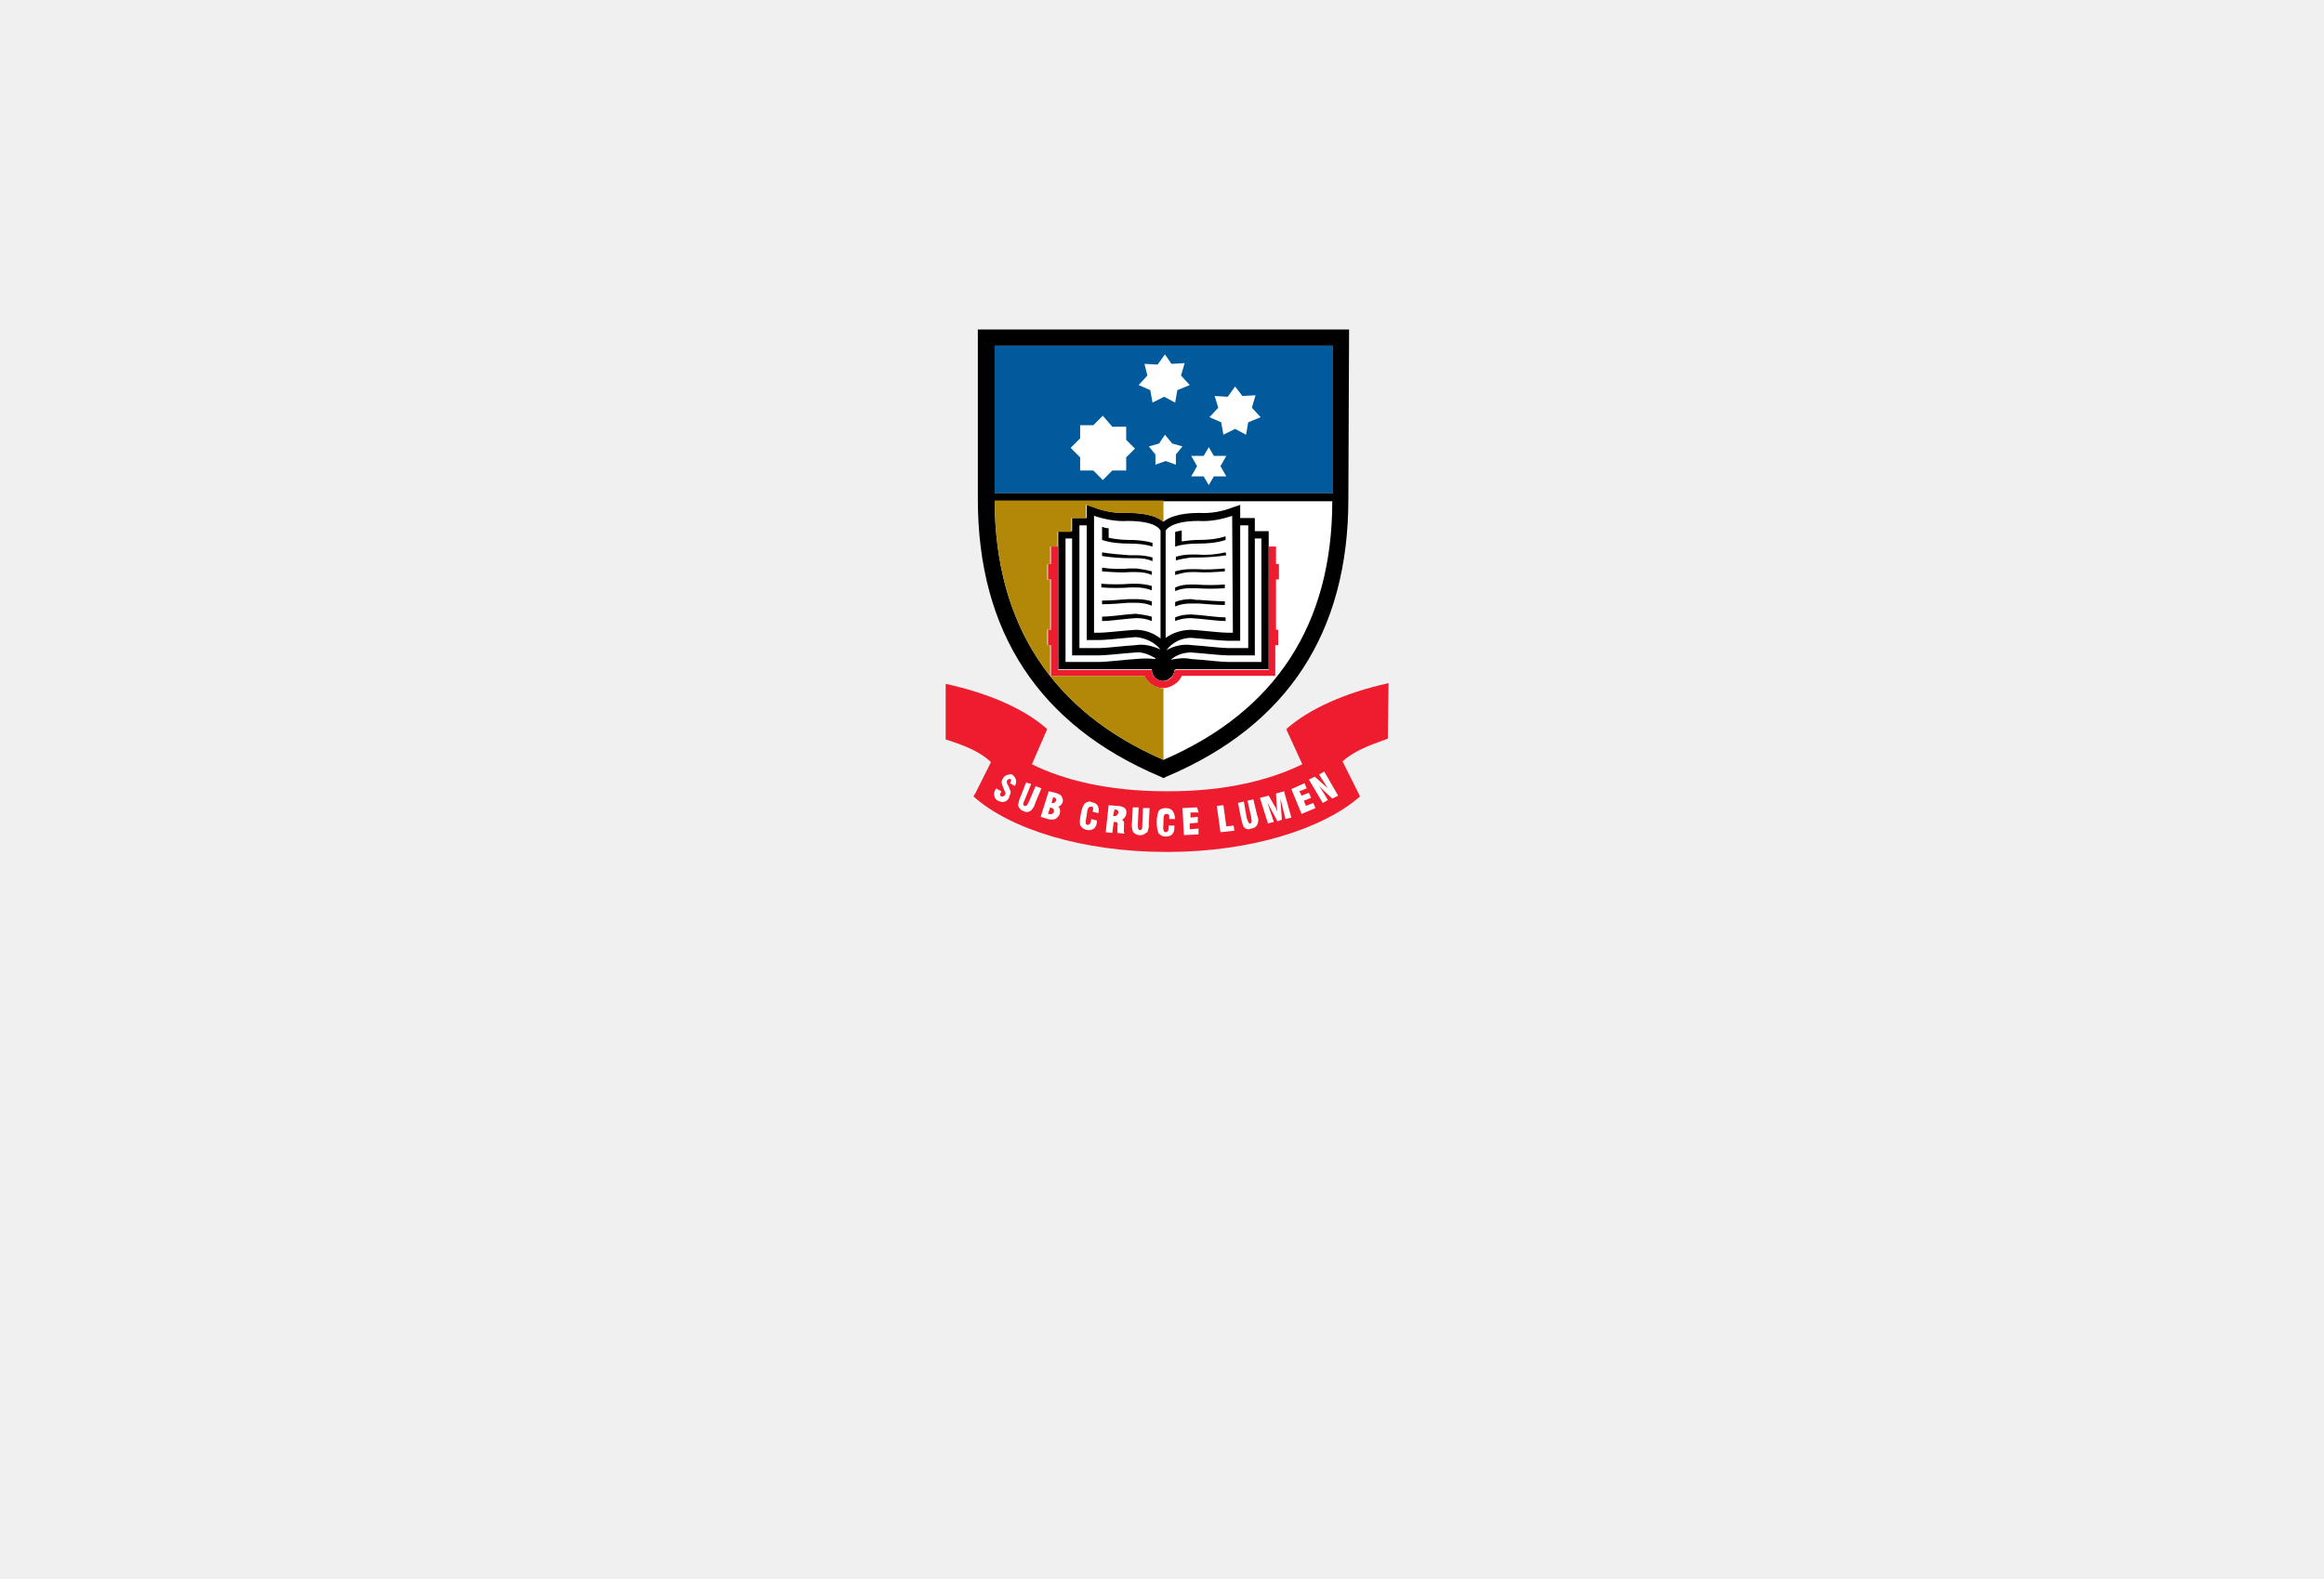
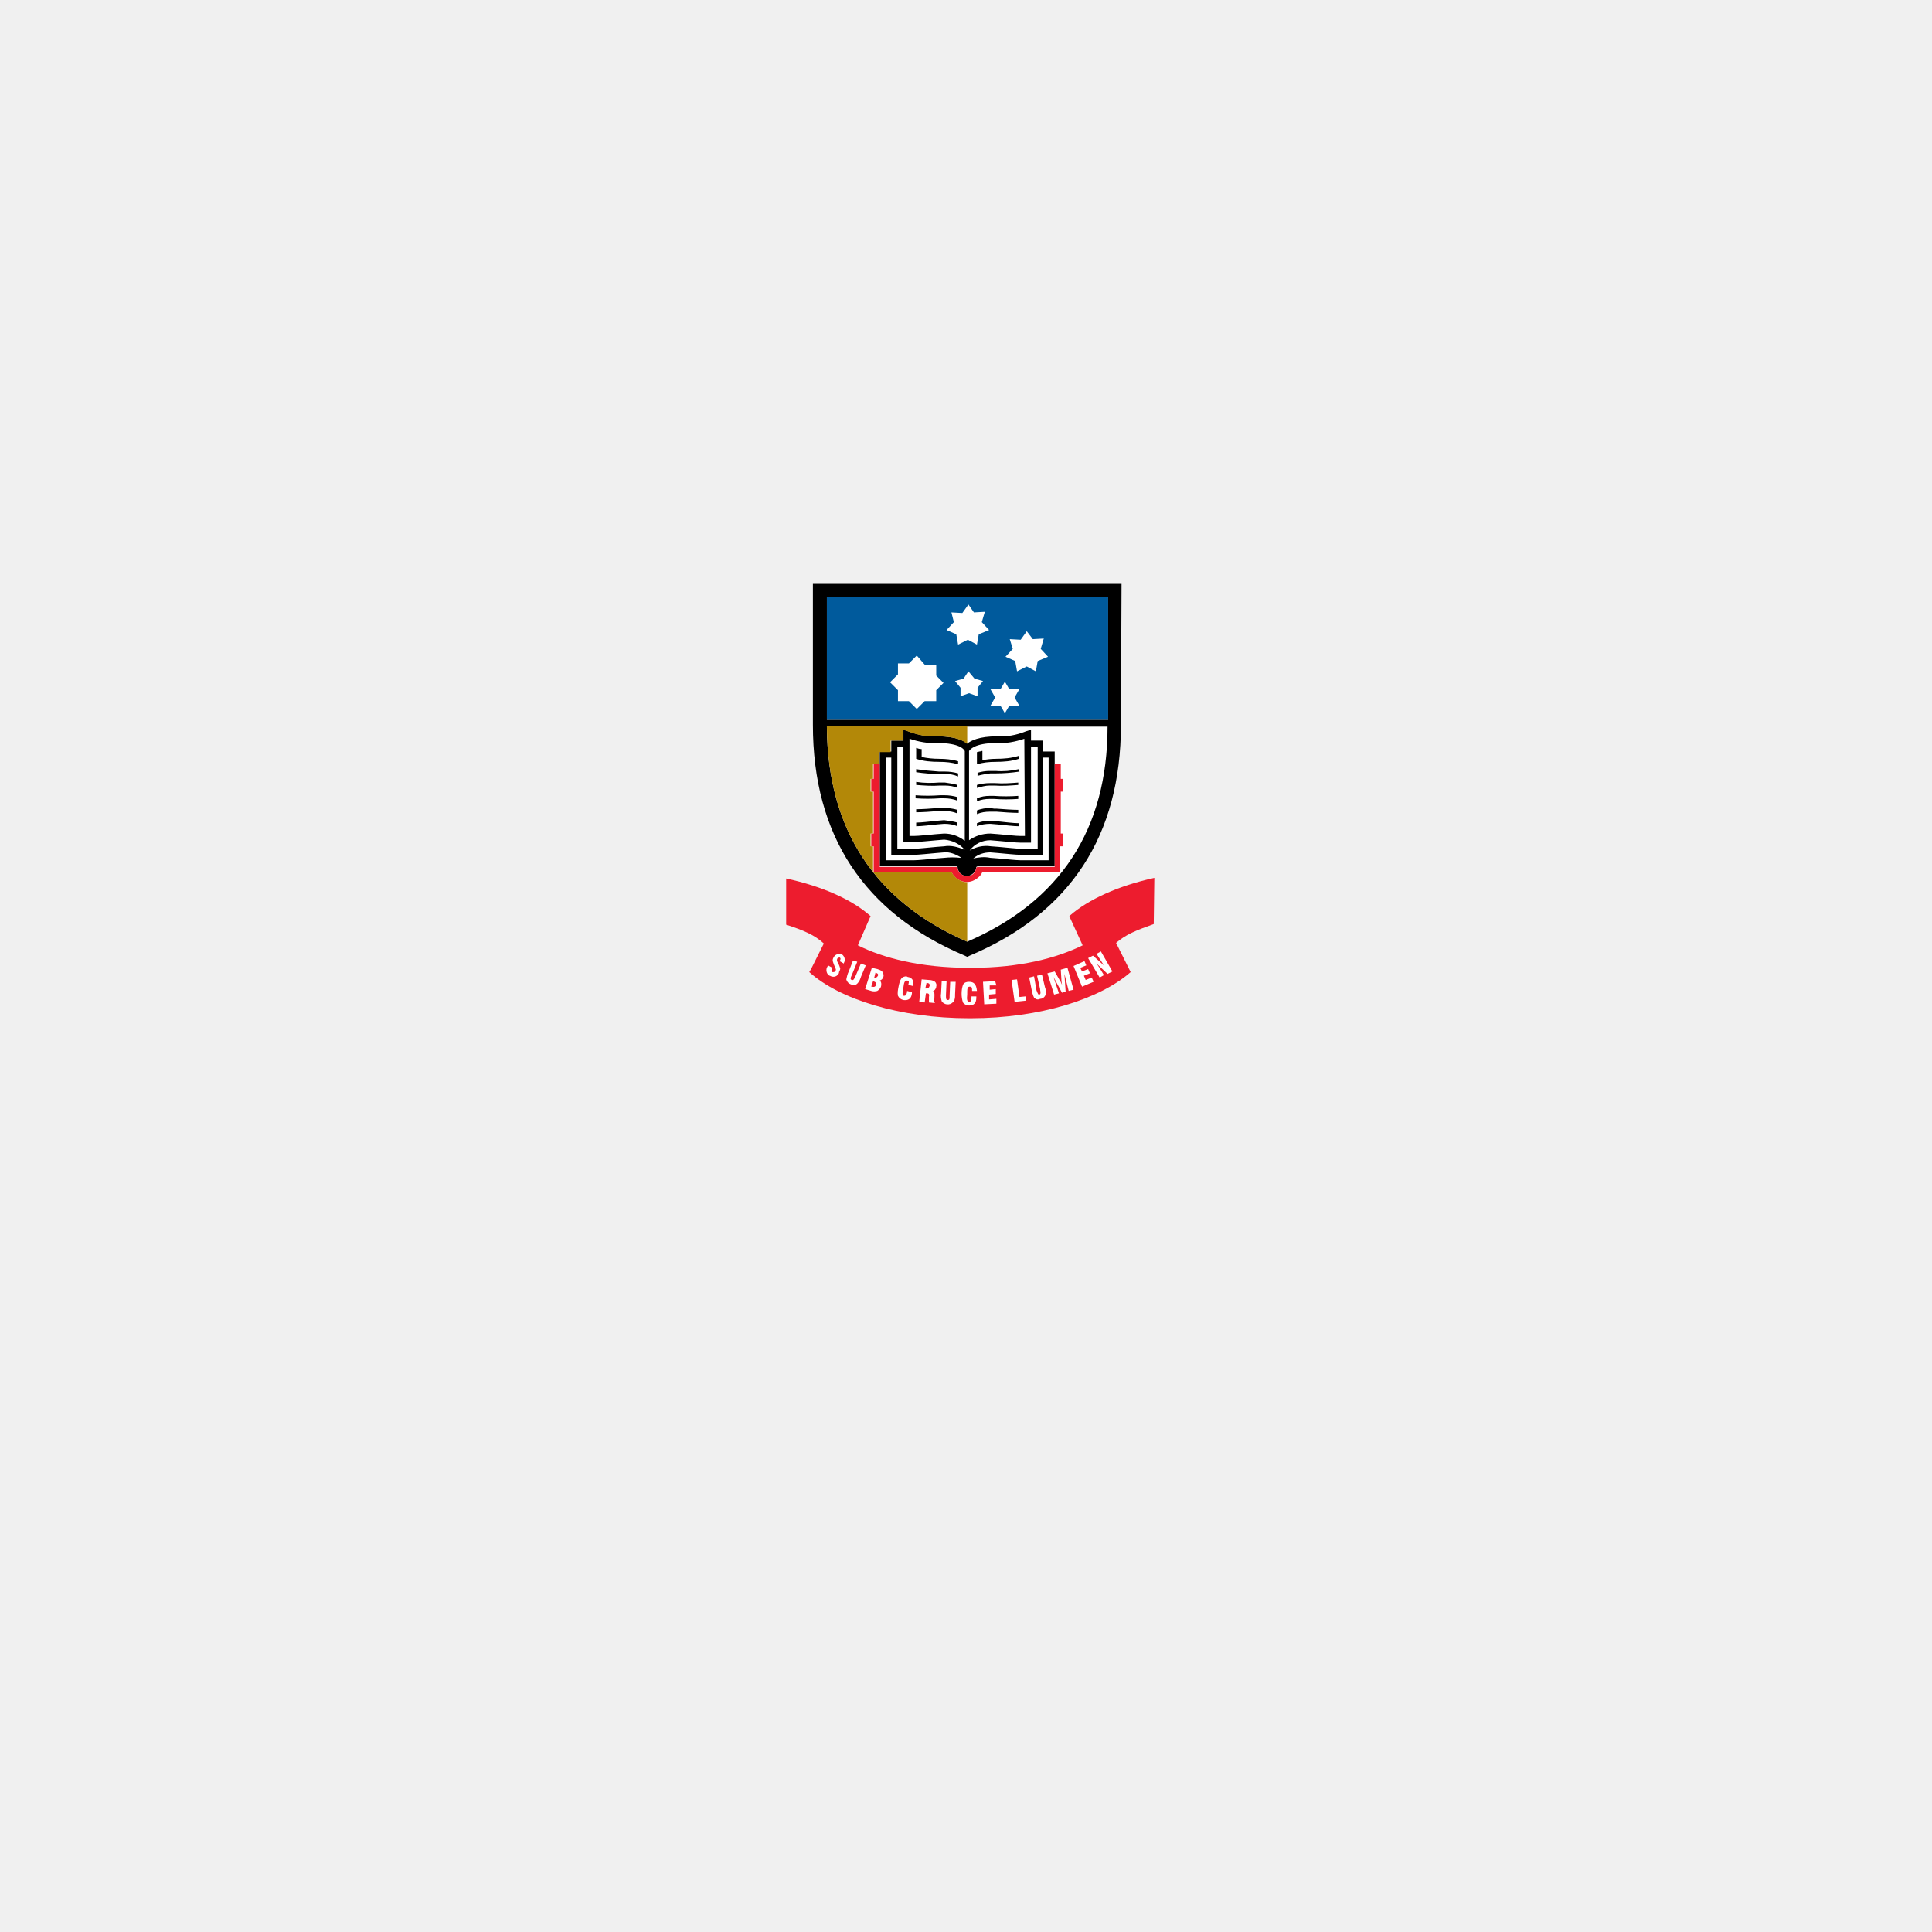
- <svg xmlns="http://www.w3.org/2000/svg" xmlns:xlink="http://www.w3.org/1999/xlink" version="1.0" id="Layer_1" x="0px" y="0px" viewBox="0 0 318 216" style="enable-background:new 0 0 318 216;" xml:space="preserve">
+ <svg xmlns="http://www.w3.org/2000/svg" xmlns:xlink="http://www.w3.org/1999/xlink" version="1.0" id="Layer_1" x="0px" y="0px" width="56" height="56" viewBox="0 0 318 216" style="enable-background:new 0 0 318 216;" xml:space="preserve">
  <style type="text/css">
	.st0{clip-path:url(#SVGID_00000000916716788353801410000018073530062275979149_);}
	.st1{fill:#1A1A1A;}
	.st2{fill:#FFFFFF;}
	.st3{fill:#005A9C;}
	.st4{fill:#ED1C2E;}
	.st5{fill:#B38808;}
</style>
  <g id="layer1">
    <g id="g1982">
      <g id="g957">
        <g>
          <defs>
            <rect id="SVGID_1_" x="13.05" y="7.94" width="30.12" height="22.35" />
          </defs>
          <clipPath id="SVGID_00000082331347498476357810000012530320407198750379_">
            <use xlink:href="#SVGID_1_" style="overflow:visible;" />
          </clipPath>
          <g style="clip-path:url(#SVGID_00000082331347498476357810000012530320407198750379_);">
            <g id="g959">
              <g id="g965">
                <path id="path967" class="st1" d="M140.6,124.9v0.2c0.1,0.9,0,3,0,5.6c0,2.6-0.3,8.1-0.4,9.1v0.2h0.2         c0.2-0.1,0.5-0.1,0.7-0.1c0.2,0,0.5,0,0.7,0.1h0.2v-0.2c-0.1-0.8-0.2-5.2-0.2-7s0-3.1,0-3.9c3.5,3.7,7.2,7.7,10.3,11.3l0,0         h0.5V140c0-0.9-0.1-5.6-0.1-7.7c0-1.6,0.2-5.8,0.3-7v-0.2h-0.2c-0.2,0.1-0.4,0.1-0.6,0.1c-0.2,0-0.5,0-0.7-0.1h-0.2v0.2         c0.2,3.1,0.2,7,0.2,10.7c-2.6-2.6-7.1-7.5-10.4-11.1l0,0L140.6,124.9z M207.8,124.9c-2.8,0-4.7,1.7-4.7,4.1         c0,2.6,1.7,3.4,3.4,4.1s3.2,1.2,3.2,3c0.1,1.5-1.1,2.8-2.6,2.9c-0.1,0-0.2,0-0.2,0c-1.4,0-2.6-0.8-3.2-2.1v-0.1h-0.5v0.2         c0,0.6-0.2,1.2-0.4,1.8v0.1l0.1,0.1c1,0.8,2.2,1.3,3.5,1.2l0,0c3.3,0,5.3-2.2,5.3-4.8c0-2.4-1.7-3.2-3.4-3.9         s-3.2-1.2-3.2-3.1c0-1.3,1.1-2.4,2.4-2.5c0,0,0.1,0,0.1,0c1.1,0,2.1,0.8,2.4,1.9v0.1h0.5v-0.1c0.1-0.6,0.3-1.2,0.6-1.7         l0.1-0.1l-0.1-0.1C210,125.2,208.9,124.9,207.8,124.9L207.8,124.9z M245,125.1l-0.3,0.1c-0.5,0.1-1.1,0.1-1.6,0H243v0.1         c-1.1,2.4-2.4,4.7-3.8,7c-1.4-2.4-2.7-4.7-3.9-7l-0.1-0.1h-0.1c-0.7,0.1-1.5,0.1-2.3,0h-0.3l0.2,0.3c0.9,1.3,4.2,7,5.1,8.5         c0,2.2,0,4.4-0.2,5.9v0.2h0.2c0.3-0.1,0.7-0.1,1-0.1c0.3,0,0.7,0,1,0.1h0.2v-0.2c-0.1-1.3-0.2-4.1-0.2-6.1         c0.9-1.8,2.4-4.2,5-8.2L245,125.1z M135.8,125.1l-0.2,0.1c-0.2,0.1-0.4,0.1-0.6,0.1c-0.3,0-0.6,0-0.8-0.1H134v0.2         c0.1,0.8,0.1,2.8,0.1,6.8c0.1,1.5-0.1,3-0.6,4.4c-0.6,1.6-2.2,2.6-3.9,2.4c-4.6,0-4.5-3.5-4.5-6.4c0-3.1,0.1-5.9,0.2-7.2         v-0.2h-0.2c-0.3,0.1-0.6,0.1-0.9,0.1c-0.4,0-0.7,0-1.1-0.1h-0.2v0.2c0,1.2,0.1,3.1,0.1,5.4c0,1-0.1,2-0.1,3.3         c-0.5,2.9,1.5,5.7,4.4,6.1c0.6,0.1,1.1,0.1,1.7,0l0,0c3.8,0,6-2.4,6.1-6.2c0-3,0.2-6.7,0.4-8.7L135.8,125.1z M217.3,125.1         h-0.2c-0.3,0.1-0.7,0.1-1,0.1c-0.3,0-0.7,0-1-0.1H215v0.2c0.1,1.8,0.2,3.6,0.2,5.4v3.6c0,1.8-0.1,3.6-0.2,5.4v0.3h0.2         c0.3-0.1,0.7-0.1,1-0.1c0.3,0,0.7,0,1,0.1h0.2v-0.2c-0.1-1.8-0.2-3.6-0.2-5.4v-3.6c0-1.8,0.1-3.6,0.2-5.4V125.1z M88,125.2         v0.2c0.1,1.8,0.2,3.6,0.2,5.4v3.6c0,1.8-0.1,3.6-0.2,5.4v0.2h0.2c0.7-0.1,1.3-0.1,2,0h0.2v-0.2c-0.1-1.8-0.2-3.6-0.2-5.4         v-1.8c1.4,0,2.8,0,4.2,0s2.8,0,4.2,0v1.8c0,1.8-0.1,3.6-0.2,5.4v0.2h0.2c0.3-0.1,0.7-0.1,1-0.1c0.3,0,0.7,0,1,0.1h0.2v-0.2         c-0.1-1.8-0.2-3.6-0.2-5.4v-3.6c0-1.8,0.1-3.6,0.2-5.4v-0.2h-0.2c-0.3,0.1-0.7,0.1-1,0.1c-0.3,0-0.7,0-1-0.1h-0.2v0.2         c0.1,1.8,0.2,3.6,0.2,5.4v0.6c-1.4,0-2.8,0.1-4.2,0.1s-2.8,0-4.2-0.1v-0.6c0-1.8,0.1-3.6,0.2-5.4v-0.2h-0.2         c-0.7,0.1-1.3,0.1-2,0L88,125.2z M157.3,125.2v0.2c0.1,1.8,0.2,3.6,0.2,5.4v3.6c0,1.8-0.1,3.6-0.2,5.4v0.2h0.2         c0.7-0.1,1.3-0.1,2,0h0.2v-0.2c-0.1-1.8-0.2-3.6-0.2-5.4v-3.6c0-1.8,0.1-3.6,0.2-5.4v-0.2h-0.2c-0.7,0.1-1.3,0.1-2,0         L157.3,125.2z M112.9,125.2h-0.2c-1.2,0.1-2.5,0.1-3.7,0.1s-2.5,0-3.7-0.1h-0.2v0.2c0.1,1.8,0.2,3.6,0.2,5.4v3.6         c0,1.8-0.1,3.6-0.2,5.4v0.1h0.2c1.3-0.1,2.5-0.1,3.8-0.1c1.3,0,2.5,0,3.8,0.1h0.2v-0.2c0-0.2-0.1-0.4-0.1-0.6         c0-0.2,0-0.4,0.1-0.6v-0.2h-0.2c-1.8,0.2-3.7,0.3-5.5,0.3c0-0.6,0-1.5,0-3c0-1.8,0-2.4,0-2.9c1.1,0,3.6,0,5,0.2h0.2v-0.2         c0-0.2-0.1-0.4-0.1-0.6c0-0.2,0-0.4,0.1-0.6v-0.2h-0.2c-1.2,0.1-2.6,0.2-4.9,0.2c0-0.6,0-1.6,0-2.6c0-1,0.1-1.7,0.1-2.5         c2.6,0,3.6,0.2,5.4,0.3h0.2v-0.2c-0.1-0.4-0.1-0.8,0-1.2L112.9,125.2z M190.1,125.2v0.2c0.1,1.8,0.2,3.6,0.2,5.4v3.6         c0,1.8-0.1,3.6-0.2,5.4v0.2h0.2c0.3-0.1,0.7-0.1,1-0.1c0.3,0,0.7,0,1,0.1h0.2v-0.2c-0.1-1.8-0.2-3.6-0.2-5.4V133h0.6         c2,2.2,3.7,4.5,5.4,6.9l0.1,0.1h0.1c0.4-0.1,0.8-0.1,1.2-0.1c0.4,0,0.8,0,1.2,0.1l0.4,0.1l-0.2-0.3c-1.2-1.3-4.4-5.5-5.6-6.9         c1.6-0.3,4.2-1.4,4.2-4.1c0.1-1.1-0.4-2.1-1.4-2.7c-1-0.5-2-0.8-3.1-0.7c-0.8,0-1.6,0.1-2.4,0.1s-1.6,0-2.4-0.1L190.1,125.2z          M85.2,125.2H85c-1.8,0.1-3.6,0.1-5.4,0.1c-1.8,0-3.6,0-5.4-0.1H74l0.1,0.2c0.1,0.2,0.1,0.4,0.1,0.6c0,0.2,0,0.4-0.1,0.6         l-0.1,0.2h0.2c1.4-0.2,2.9-0.2,4.3-0.2c0,1.4,0.1,2.8,0.1,4.2v3.6c0,1.8-0.1,3.6-0.2,5.4v0.2h0.2c0.3-0.1,0.7-0.1,1-0.1         c0.3,0,0.7,0,1,0.1h0.2v-0.2c-0.1-1.8-0.2-3.6-0.2-5.4v-3.6c0-1.4,0-2.8,0.1-4.2c1.4,0,2.9,0.1,4.3,0.2h0.2l-0.1-0.2         c-0.1-0.2-0.1-0.4-0.1-0.6c0-0.2,0-0.4,0.1-0.6L85.2,125.2z M178.8,125.2v0.2c0.1,1.8,0.2,3.6,0.2,5.4v3.6         c0,1.8-0.1,3.6-0.2,5.4v0.1h0.2c1.3-0.1,2.5-0.1,3.8-0.1s2.5,0,3.8,0.1h0.2v-0.2c0-0.2-0.1-0.4-0.1-0.6c0-0.2,0-0.4,0.1-0.6         v-0.2h-0.2c-1.8,0.2-3.7,0.3-5.5,0.3c0-0.6,0-1.5,0-3c0-1.8,0-2.4,0-2.9c1.1,0,3.6,0,4.9,0.2h0.2v-0.2c0-0.2,0-0.4,0-0.6         c0-0.2,0-0.4,0-0.6v-0.2h-0.2c-1.2,0.1-2.6,0.2-4.9,0.2c0-0.6,0-1.6,0-2.6c0-1,0-1.7,0.1-2.5c2.6,0,3.6,0.2,5.4,0.3h0.2v-0.2         c-0.1-0.4-0.1-0.8,0-1.2v-0.2h-0.2c-1.2,0.1-2.5,0.1-3.7,0.1s-2.5,0-3.7-0.1L178.8,125.2z M231.3,125.2h-0.2         c-1.8,0.1-3.6,0.1-5.4,0.1s-3.6,0-5.4-0.1h-0.2l0.1,0.2c0.1,0.2,0.1,0.4,0.1,0.6c0,0.2,0,0.4-0.1,0.6l-0.1,0.2h0.2         c1.4-0.2,2.9-0.2,4.3-0.2c0,1.4,0.1,2.8,0.1,4.2v3.6c0,1.8-0.1,3.6-0.2,5.4v0.2h0.2c0.7-0.1,1.3-0.1,2,0h0.2v-0.2         c-0.1-1.8-0.2-3.6-0.2-5.4v-3.6c0-1.4,0-2.8,0.1-4.2c1.4,0,2.9,0.1,4.3,0.2h0.2l-0.1-0.2c-0.1-0.2-0.1-0.4-0.1-0.6         c0-0.2,0-0.4,0.1-0.6L231.3,125.2z M162.6,125.3c2,4.8,4.6,11,5.8,14.5c0.2-0.1,0.4-0.1,0.7-0.1c0.2,0,0.5,0,0.7,0.1         c1.8-4.8,3.8-9.6,6-14.4c-0.5,0.1-1,0.1-1.5,0c-0.9,2.7-3.2,9-4.8,12.4c-1.8-4.2-3.5-8.7-4.8-12.4         C164,125.5,163.3,125.5,162.6,125.3L162.6,125.3z M194.3,126.2c1.4,0,3.1,0.5,3.1,2.6c0,2.4-2.2,3-3.9,3.1         c-0.4,0-0.8,0-1.3-0.1v-1.1c0-1.5,0.1-2.9,0.1-4.4C192.8,126.3,193.4,126.2,194.3,126.2z M74.2,144.1v0.4h170.2v-0.4H74.2z          M101.9,148.9c-2.3,5.9-7.2,16.7-10.2,23.1c0.5-0.1,1-0.2,1.4-0.2c0.5,0,0.9,0.1,1.4,0.2c0.8-3,1.8-5.8,3.1-8.6h8.3         c1.3,2.8,2.5,5.7,3.3,8.7c0.7-0.1,1.4-0.2,2.1-0.2c0.7,0,1.3,0.1,2,0.2c-0.1-0.1-7.4-16.2-9.9-23.1c-0.2,0.1-0.5,0.1-0.7,0.1         C102.5,149,102.2,149,101.9,148.9L101.9,148.9z M181.2,148.9c-2.3,5.9-7.2,16.7-10.2,23.1c0.5-0.1,1-0.2,1.4-0.2         c0.5,0,0.9,0.1,1.4,0.2c0.8-3,1.8-5.9,3.1-8.6h8.3c1.3,2.8,2.5,5.7,3.3,8.6c0.7-0.1,1.4-0.2,2.1-0.2c0.7,0,1.3,0.1,1.9,0.2         c-0.1-0.1-7.4-16.2-9.9-23.1c-0.2,0.1-0.5,0.1-0.7,0.1C181.8,149,181.5,148.9,181.2,148.9z M116.5,149.1         c0.2,3.5,0.3,4.8,0.3,9.7c0,7.6-0.2,9.9-0.4,13.2c1.9-0.1,2.6-0.1,3.5-0.1s4.9,0.1,5.2,0.1c6.6,0,12.5-3.7,12.5-12.1         c0.2-3.2-1.2-6.3-3.6-8.3c-3.1-2.4-6.2-2.4-12.1-2.4C120.1,149.2,118.3,149.2,116.5,149.1L116.5,149.1z M206.8,149.1         c0.2,3.5,0.3,4.8,0.3,9.7c0,7.6-0.2,9.9-0.4,13.2c1.9-0.1,2.6-0.1,3.5-0.1s4.9,0.1,5.2,0.1c6.6,0,12.5-3.7,12.5-12.1         c0.2-3.2-1.2-6.3-3.6-8.3c-3.1-2.4-6.2-2.4-12.1-2.4C210.4,149.2,208.6,149.2,206.8,149.1L206.8,149.1z M157.7,149.1         c0.1,1.4,0.3,6.3,0.3,10.8c0,4.3,0,7.8-0.3,12c1.8-0.1,2.6-0.2,5.5-0.2c3.6,0,5,0.1,7.1,0.2c-0.1-0.4-0.1-0.7-0.1-1.1         c0-0.4,0-0.7,0.1-1.1c-2,0.3-4,0.4-6,0.4c-0.8,0-1.5,0-3.1-0.1c0-10.3,0-12.5,0.3-21c-0.7,0.1-1.4,0.2-2.1,0.2         C158.8,149.2,158.2,149.2,157.7,149.1L157.7,149.1z M196.8,149.1c0.2,6,0.2,6.3,0.2,11.1c0,6.5-0.1,8.2-0.3,11.8         c0.6-0.1,1.2-0.2,1.7-0.2c0.7,0,1.3,0.1,2,0.2c-0.1-2.5-0.2-5.1-0.2-11.1c0-3.9,0.1-7.9,0.3-11.8c-0.6,0.1-1.3,0.2-1.9,0.2         C197.9,149.3,197.3,149.3,196.8,149.1L196.8,149.1z M140.9,149.1c0.2,3.2,0.3,7.7,0.3,11c0,7.2-0.2,9.3-0.4,11.8         c2.5-0.1,5.1-0.2,7.6-0.2c1.5,0,3.1,0.1,4.6,0.2c-0.1-0.3-0.1-0.7-0.1-1.1c0-0.4,0-0.8,0.1-1.1c-2.9,0.3-5.8,0.4-8.7,0.4         c0-0.9-0.1-3.4-0.1-5.1c0-1.4,0-2.9,0.1-4.3c0.8,0,1.8-0.1,2.7-0.1c1.7,0,3.4,0.1,5.1,0.3c0-0.4-0.1-0.7-0.1-1         c0-0.4,0.1-0.8,0.1-1.1c-2.6,0.2-5.2,0.3-7.8,0.2c0-1.8,0-2.1,0-4.3c0-1.9,0-2.5,0.1-3.8c1.4-0.1,2-0.1,3.2-0.1         c1.8,0,3.5,0.1,5.2,0.4c-0.1-0.3-0.1-0.7-0.1-1c0-0.4,0-0.8,0.1-1.2c-1.7,0.2-3.3,0.2-5,0.2c-2.3,0-4.6,0-6.9-0.2         L140.9,149.1z M232.5,149.1c0.2,3.2,0.3,7.7,0.3,11c0,7.2-0.2,9.3-0.4,11.8c2.5-0.1,5.1-0.2,7.7-0.2c1.5,0,3.1,0,4.6,0.2         c-0.1-0.3-0.1-0.7-0.1-1.1c0-0.4,0.1-0.8,0.1-1.1c-2.9,0.3-5.8,0.4-8.7,0.4c0-0.9-0.1-3.4-0.1-5.1c0-1.4,0-2.9,0.1-4.3         c0.8,0,1.8-0.1,2.7-0.1c1.7,0,3.4,0.1,5.1,0.3c0-0.4-0.1-0.7-0.1-1c0-0.4,0-0.8,0.1-1.1c-2.6,0.2-5.2,0.3-7.8,0.2         c0-1.8,0-2.1,0-4.3c0-1.9,0-2.5,0.1-3.8c1.4-0.1,2-0.1,3.2-0.1c1.8,0,3.5,0.1,5.2,0.4c-0.1-0.3-0.1-0.7-0.1-1         c0-0.4,0.1-0.8,0.1-1.2c-1.7,0.2-3.3,0.2-5,0.2C237.2,149.4,234.9,149.4,232.5,149.1L232.5,149.1z M91.9,150.6         c-1.4,0-2.7,0.7-3.5,1.8c-1.2,1.5-2,3.3-2.4,5.2h-1.8c-0.3,0.2-0.3,0.5-0.2,0.8c0,0,0,0,0,0h1.8c-1,3.5-1.8,7.3-2.8,10.7         c-0.5,1.7-1,1.8-1.4,1.8c-0.6-0.1-1.2-0.4-1.6-0.9c-0.1-0.2-0.3-0.2-0.5-0.1c0,0,0,0,0,0c-0.3,0.2-0.5,0.6-0.5,1         c0,0.3,0.4,1.1,1.6,1.1c1-0.1,1.9-0.5,2.6-1.2c0.8-1,1.4-2.2,1.7-3.5c0.7-2.4,1.3-4.5,1.9-6.9c0.3-0.9,0.4-1.6,0.6-2h2.7         c0.3-0.2,0.4-0.5,0.2-0.8c0,0,0,0,0,0h-2.7c0.4-1.8,1.1-3.5,2-5.1c0.3-0.6,0.9-1,1.6-1.2c0.5,0,1.2,0.4,1.2,1.6         c0,0.1,0.1,0.4,0.3,0.4c0.4,0,0.9-0.7,0.9-1.2C93.5,151.3,92.8,150.6,91.9,150.6L91.9,150.6z M122.9,150.6         c2.6,0,5.4,0,7.8,1.8c2.8,2.1,3.3,5.4,3.3,7.9c0,2.6-0.6,6.4-3.7,8.6c-2.2,1.6-5.4,1.6-6.8,1.6c-1.2,0-2.4,0-3.5-0.2         c-0.1-3.3-0.1-4-0.1-10c0-3,0-6.4,0.2-9.4C121,150.7,122,150.6,122.9,150.6z M213.3,150.6c2.6,0,5.4,0,7.8,1.8         c2.8,2.1,3.3,5.4,3.3,7.9c0,2.6-0.6,6.4-3.7,8.6c-2.2,1.6-5.4,1.6-6.8,1.6c-1.2,0-2.4,0-3.5-0.2c-0.1-3.3-0.1-4-0.1-10         c0-3,0-6.4,0.2-9.4C211.3,150.7,212.3,150.6,213.3,150.6L213.3,150.6z M101.7,153.4l3.6,8.2h-7L101.7,153.4z M181.1,153.4         l3.6,8.2h-7L181.1,153.4z M80,157.3c-1.1,0-2.2,0.6-3,1.4c-1.3,1.3-2.1,3-2.4,4.9c-0.1,1.9,0.8,2.9,2.2,2.9         c1.2,0,2.3-0.6,3.1-1.5c1.3-1.3,2.1-3.1,2.3-4.9C82.3,158.4,81.5,157.3,80,157.3z M79.8,157.9c0.8,0,0.9,0.8,0.9,1.4         c-0.3,1.9-1,3.7-2,5.3c-0.7,0.9-1.2,1.1-1.7,1.1s-0.9-0.6-0.9-1.4c0.3-1.9,1-3.8,2.1-5.4C78.9,158.1,79.4,158,79.8,157.9         L79.8,157.9z" />
              </g>
            </g>
          </g>
        </g>
      </g>
      <g id="g1067">
        <path id="path1069" class="st2" d="M159.2,104c-15.2-6.6-23-18.5-23.1-35.4h46.2C182.3,85.5,174.5,97.4,159.2,104" />
      </g>
      <g id="g1071">
        <path id="path1073" d="M173.1,72.7h-1.4v-1.8h-2v-1.8l-0.9,0.3c-1.5,0.6-3.1,0.9-4.7,0.8c-2.9,0-4.3,0.7-4.9,1.2     c-0.6-0.5-1.9-1.2-4.8-1.2c-1.6,0.1-3.2-0.2-4.8-0.8l-0.9-0.3v1.8h-2v1.8h-1.9v18.9h12.7h0.1c0,0.9,0.7,1.6,1.5,1.6     s1.6-0.7,1.6-1.5l0.2-0.1h12.7V72.7H173.1" />
      </g>
      <g id="g1075">
        <path id="path1077" class="st3" d="M182.4,47.3v20.2h-46.3V47.3H182.4" />
      </g>
      <g id="g1079">
        <path id="path1081" d="M184.6,45.1h-50.8v23.2c0,18.2,8.4,31,25,38l0.4,0.2l0.4-0.2c16.6-7,24.9-19.8,24.9-38L184.6,45.1z      M182.4,47.3v20.2h-46.3V47.3H182.4z M159.2,104c-15.2-6.6-23-18.5-23.1-35.4h46.2C182.3,85.5,174.5,97.4,159.2,104" />
      </g>
      <g id="g1083">
        <path id="path1085" class="st4" d="M190,93.5c-5.9,1.3-10.8,3.5-13.9,6.2v0.1H176l2.2,4.8c-4.3,2.1-10.3,3.7-18.3,3.7h-0.3     c-8.1,0-14.2-1.6-18.4-3.7l2-4.6l0.1-0.2c-3-2.7-7.9-4.9-13.9-6.2v7.6c2.8,0.9,4.7,1.7,6.2,3.1l-0.7,1.4l-1.4,2.8l0,0l-0.3,0.5     c5,4.5,15,7.6,26.3,7.6h0.3c11.4,0,21.3-3.2,26.3-7.6l-2.4-4.8c1.6-1.4,3.4-2.1,6.2-3.1L190,93.5" />
      </g>
      <g id="g1087">
        <path id="path1089" class="st2" d="M181.2,105.6l-0.7,0.4l0.3,0.5c0.2,0.3,0.5,0.8,0.9,1.4l-1.8-1.6l-0.8,0.4l1.9,3.2l0.7-0.4     l-0.3-0.5c-0.3-0.5-0.6-1-0.9-1.4l1.8,1.7l0.8-0.4L181.2,105.6z M138.2,106c-0.4,0-0.8,0.2-1,0.6c-0.1,0.2-0.2,0.4-0.1,0.7     c0.1,0.3,0.2,0.6,0.3,0.8c0.1,0.3,0.3,0.5,0.1,0.7c-0.1,0.2-0.2,0.2-0.4,0.2c0,0,0,0-0.1,0c-0.2-0.1-0.2-0.3,0-0.6v-0.1l-0.7-0.4     c0,0.1-0.1,0.1-0.1,0.2c-0.3,0.4-0.2,1.1,0.2,1.4c0.1,0.1,0.2,0.1,0.2,0.1c0.5,0.3,1.1,0.2,1.4-0.3c0.1-0.1,0.1-0.2,0.1-0.3     c0.1-0.2,0.2-0.4,0.2-0.6c-0.1-0.3-0.2-0.6-0.3-0.8c-0.2-0.3-0.3-0.5-0.2-0.8c0.1-0.1,0.2-0.2,0.4-0.2c0,0,0,0,0,0     c0.2,0.1,0.2,0.3,0,0.6l0,0l0.7,0.4c0,0,0-0.1,0-0.1c0.3-0.5,0.1-1.1-0.3-1.4c0,0-0.1-0.1-0.1-0.1     C138.4,106,138.3,105.9,138.2,106L138.2,106z M140.4,107.1l-0.7,1.8c-0.2,0.4-0.3,0.8-0.4,1.3c0.1,0.4,0.4,0.7,0.7,0.8     c0.4,0.2,0.8,0.2,1.1-0.1c0.2-0.2,0.4-0.5,0.5-0.8c0-0.1,0.1-0.2,0.1-0.3l0.8-1.9l-0.8-0.3l-0.9,2.1l0,0     c-0.2,0.4-0.3,0.7-0.6,0.6c-0.3-0.1-0.2-0.4,0-0.8l0.9-2.2L140.4,107.1z M178.5,107.2l-1.8,0.8l1.4,3.4l1.9-0.8l-0.3-0.7l-1,0.4     l-0.3-0.7l1-0.4l-0.3-0.7l-1,0.4l-0.3-0.6l1-0.4L178.5,107.2z M143.5,108.3l-1.1,3.5l1,0.3c0.3,0.1,0.7,0.1,1,0     c0.3-0.2,0.5-0.4,0.6-0.7c0.1-0.3,0.1-0.8-0.2-1c0.3-0.1,0.5-0.3,0.6-0.6c0.1-0.3,0-0.6-0.2-0.9c-0.2-0.2-0.5-0.3-0.8-0.4     L143.5,108.3z M175.7,108.3l-1.1,0.3l0.1,1.6c0,0.1,0,0.3,0.1,0.9c-0.2-0.5-0.3-0.7-0.4-0.8l-0.8-1.4l-1.2,0.3l1.1,3.5l0.8-0.2     l-0.9-2.7l1.4,2.6l0.6-0.2l-0.2-2.9l0.7,2.8l0.8-0.2L175.7,108.3z M144.1,109.1L144.1,109.1c0.4,0.1,0.5,0.3,0.4,0.5     s-0.3,0.4-0.6,0.3h0L144.1,109.1z M171.5,109.4l-0.8,0.2l0.5,2.2c0,0,0,0,0,0.1c0.1,0.5,0.1,0.7-0.1,0.8s-0.3-0.2-0.5-0.7     l-0.4-2.3l-0.8,0.2l0.4,2c0.1,0.5,0.2,0.9,0.4,1.3c0.3,0.3,0.6,0.4,1,0.2c0.4,0,0.8-0.3,0.9-0.7c0.1-0.3,0.1-0.6,0-0.9l-0.1-0.3     L171.5,109.4z M149.2,109.7c-0.3,0-0.6,0.1-0.8,0.3c-0.3,0.4-0.4,0.9-0.5,1.4c-0.1,0.5-0.2,1-0.1,1.5c0.2,0.4,0.5,0.6,0.9,0.7     c0.8,0.1,1.3-0.2,1.4-1.1v-0.2l-0.8-0.2c0,0.1,0,0.1,0,0.2c-0.1,0.4-0.2,0.6-0.5,0.6c-0.3,0-0.3-0.4-0.1-1.3c0,0,0,0,0-0.1     c0.1-0.8,0.2-1.1,0.6-1.1s0.3,0.3,0.2,0.7l0.8,0.2l0,0c0.2-0.9-0.2-1.4-0.9-1.5L149.2,109.7L149.2,109.7z M151.7,110.2l-0.4,3.7     l0.9,0.1l0.2-1.5h0.2c0.3,0,0.4,0.2,0.3,0.6c0,0.1,0,0.2,0,0.4c0,0.2,0,0.3,0,0.5l1,0.1c-0.2-0.2-0.1-0.5-0.1-1s0.1-0.7-0.3-0.9     c0.3-0.1,0.6-0.5,0.6-0.8c0.1-0.3,0-0.6-0.2-0.8c-0.3-0.2-0.6-0.3-1-0.3L151.7,110.2z M167.4,110.2l-0.9,0.1l0.5,3.6l1.9-0.2     l-0.1-0.7l-1,0.1L167.4,110.2z M143.7,110.5L143.7,110.5c0.4,0.1,0.6,0.3,0.5,0.6s-0.3,0.4-0.7,0.3h-0.1L143.7,110.5z M155,110.5     l-0.1,2c-0.1,0.4,0,0.9,0.1,1.3c0.4,0.6,1.3,0.7,1.8,0.2c0.1,0,0.1-0.1,0.2-0.1c0.1-0.3,0.2-0.6,0.2-0.9c0-0.1,0-0.2,0-0.3     l0.1-2.1h-0.9l-0.1,2.3l0,0c0,0.5,0,0.7-0.3,0.7c-0.3,0-0.3-0.3-0.3-0.8l0.1-2.3L155,110.5z M163.8,110.5l-2,0.1l0.2,3.7l2-0.1     v-0.8l-1.2,0.1v-0.8l1.1-0.1v-0.8l-1,0.1v-0.7h1.1L163.8,110.5z M159.5,110.6c-0.4,0-0.8,0.1-1,0.5c-0.3,0.9-0.3,2,0,2.9     c0.2,0.3,0.6,0.5,1,0.5c0.8,0,1.2-0.4,1.2-1.3c0-0.1,0-0.1,0-0.2h-0.8v0.2c0,0.5-0.1,0.7-0.4,0.7s-0.4-0.4-0.3-1.2v-0.1     c0-0.8,0-1.2,0.4-1.2s0.4,0.2,0.4,0.7h0.8l0,0C160.7,111,160.3,110.6,159.5,110.6L159.5,110.6z M152.5,110.8c0,0,0.1,0,0.1,0     c0.3,0,0.5,0.2,0.4,0.5s-0.2,0.4-0.6,0.4h-0.1L152.5,110.8z" />
      </g>
      <g id="g1139">
        <path id="path1141" class="st2" d="M158.8,88.9L158.8,88.9c-0.8-1-2.1-1.6-3.4-1.7l-1.2,0.1c-1.2,0.1-3,0.3-3.8,0.3h-1.7V71.9h-1     v16.8h2.7c0.8,0,2.5-0.2,3.7-0.3l1.3-0.1C156.5,88.1,157.7,88.4,158.8,88.9L158.8,88.9" />
      </g>
      <g id="g1143">
        <path id="path1145" class="st2" d="M169.7,71.9v15.8H168c-0.8,0-2.6-0.2-3.8-0.3l-1.2-0.1c-1.3,0-2.6,0.6-3.4,1.7l0,0V89     c1-0.6,2.3-0.9,3.5-0.7l1.3,0.1c1.2,0.1,2.9,0.3,3.7,0.3h2.7V71.9H169.7" />
      </g>
      <g id="g1147">
        <path id="path1149" class="st2" d="M155.4,86.2l-1.3,0.1c-1.2,0.1-2.9,0.3-3.7,0.3h-0.7V70.6c1.5,0.5,3.1,0.8,4.6,0.7     c3.7,0,4.4,1.1,4.4,1.2l0.1,0.1v14.8C157.8,86.6,156.6,86.2,155.4,86.2" />
      </g>
      <g id="g1151">
        <path id="path1153" class="st2" d="M168.7,86.6H168c-0.8,0-2.5-0.2-3.7-0.3l-1.3-0.1c-1.3,0-2.5,0.4-3.5,1.1V72.6l0.1-0.1     c0,0,0.7-1.2,4.4-1.2c1.6,0.1,3.1-0.2,4.6-0.7L168.7,86.6" />
      </g>
      <g id="g1155">
        <path id="path1157" d="M150.8,72.1v1.8c1.2,0.4,2.5,0.5,3.8,0.5c1.1,0,2.1,0.1,3.1,0.4v-0.5c-1-0.3-2.1-0.4-3.1-0.4     c-1,0-2-0.1-2.9-0.3v-1.3C151.3,72.3,151.1,72.2,150.8,72.1z M161.7,72.6c-0.2,0-0.3,0.1-0.5,0.1c-0.1,0-0.3,0.1-0.4,0.1v2     c1-0.3,2-0.4,3.1-0.4c1.3,0,2.6-0.1,3.8-0.5v-0.5c-1.2,0.4-2.5,0.5-3.8,0.5c-0.7,0-1.5,0.1-2.2,0.2V72.6z M150.8,75.6v0.5     c1.3,0.2,2.6,0.3,3.9,0.3h0.9c0.7,0,1.4,0.1,2.1,0.4v-0.5c-0.7-0.2-1.4-0.3-2.1-0.3h-1C153.3,75.9,152,75.8,150.8,75.6     L150.8,75.6z M167.7,75.6c-1.3,0.3-2.6,0.4-3.8,0.3h-1c-0.7,0-1.3,0.1-2,0.3v0.5c0.7-0.2,1.4-0.3,2.1-0.4h0.9     c1.3,0,2.6-0.1,3.9-0.3L167.7,75.6z M150.8,77.7v0.5c1.3,0.1,2.6,0.2,3.9,0.1h0.8c0.7,0,1.5,0.1,2.1,0.4v-0.5     c-0.7-0.2-1.4-0.3-2.1-0.4h-0.9C153.4,77.9,152.1,77.9,150.8,77.7L150.8,77.7z M167.7,77.8c-1.3,0.1-2.6,0.2-3.9,0.1h-0.9     c-0.7,0-1.4,0.1-2.1,0.3v0.5c0.7-0.2,1.4-0.4,2.1-0.4h0.8c1.3,0.1,2.6,0,3.9-0.1V77.8z M155.5,79.9h-0.8c-1.3,0.1-2.7,0.1-4,0     v0.5c1.3,0.1,2.7,0.1,4,0h0.7c0.7,0,1.5,0.1,2.2,0.4v-0.6C156.9,80,156.2,79.9,155.5,79.9L155.5,79.9z M162.9,80     c-0.7,0-1.4,0.1-2.1,0.4v0.5c0.7-0.3,1.4-0.4,2.1-0.4h0.7c1.3,0.1,2.7,0.1,4,0V80c-1.3,0.1-2.7,0.1-4,0L162.9,80z M155.5,82h-0.7     h-0.4c-1.1,0.1-2.7,0.2-3.6,0.2v0.5c1,0,2.5-0.1,3.6-0.2h0.4h0.6c0.8,0,1.5,0.1,2.2,0.4v-0.6C156.9,82.1,156.2,82,155.5,82     L155.5,82z M163,82c-0.7,0-1.5,0.1-2.2,0.4V83c0.7-0.3,1.4-0.4,2.2-0.4h0.6h0.4c1.1,0.1,2.7,0.2,3.6,0.2v-0.5     c-0.9,0-2.4-0.1-3.6-0.2h-0.4L163,82L163,82z M155.4,84l-1.2,0.1c-1,0.1-2.5,0.3-3.4,0.3V85c0.9,0,2.4-0.2,3.4-0.3l1.2-0.1     c0.8,0,1.5,0.1,2.2,0.4v-0.6C156.9,84.2,156.2,84.1,155.4,84L155.4,84z M163,84.1c-0.8,0-1.5,0.1-2.2,0.4V85     c0.7-0.3,1.5-0.4,2.2-0.4l1.2,0.1c1.1,0.1,2.6,0.3,3.5,0.3v-0.5c-0.9,0-2.4-0.2-3.4-0.3L163,84.1z" />
      </g>
      <g id="g1203">
        <path id="path1205" class="st2" d="M155.4,89.3l-1.2,0.1c-1.2,0.1-3,0.3-3.8,0.3h-3.7v-16h-0.9v16.9h4.6c0.8,0,2.6-0.2,3.7-0.3     l1.3-0.1c0.9-0.1,1.8-0.1,2.7,0v-0.1C157.3,89.6,156.3,89.2,155.4,89.3" />
      </g>
      <g id="g1207">
        <path id="path1209" class="st2" d="M171.7,73.7v16H168c-0.8,0-2.6-0.2-3.8-0.3l-1.2-0.1c-1,0-2,0.3-2.8,1l0,0     c0.9-0.2,1.9-0.3,2.8-0.1l1.3,0.1c1.2,0.1,2.9,0.3,3.7,0.3h4.6V73.7H171.7" />
      </g>
      <g id="g1211">
        <path id="path1213" class="st2" d="M159.4,48.5l-1,1.4l-1.8-0.1l0.4,1.6l-1.2,1.3l1.6,0.7l0.3,1.7l1.6-0.8l1.5,0.8l0.3-1.7     l1.7-0.7l-1.2-1.3l0.5-1.7l-1.8,0.1L159.4,48.5z M169,52.9l-1,1.4l-1.8-0.1l0.5,1.6l-1.2,1.3l1.6,0.7l0.3,1.7l1.6-0.8l1.5,0.8     l0.3-1.7l1.7-0.7l-1.2-1.3l0.5-1.7l-1.8,0.1L169,52.9z M150.9,56.9l-1.3,1.3h-1.8V60l-1.3,1.3l1.3,1.3v1.8h1.8l1.3,1.3l1.3-1.3     h1.9v-1.8l1.2-1.2l-1.2-1.2v-1.8h-1.9L150.9,56.9z M159.4,59.5l-0.8,1.2l-1.4,0.4l0.9,1.1v1.4l1.4-0.5l1.4,0.5v-1.4l0.9-1.1     l-1.4-0.4L159.4,59.5z M165.4,61.2l-0.7,1.2h-1.7l0.8,1.4l-0.8,1.4h1.7l0.7,1.2l0.7-1.2h1.7l-0.8-1.4l0.8-1.4h-1.7L165.4,61.2z" />
      </g>
      <g id="g1231">
        <path id="path1233" class="st4" d="M174.6,86.2v-6.9h0.4v-2.1h-0.4v-2.4h-1v16.9h-12.7l-0.2,0.1c-0.1,0.9-0.8,1.5-1.7,1.4     c-0.8-0.1-1.4-0.7-1.4-1.5h-0.1h-12.7V74.8h-1v2.4h-0.4v2.1h0.4v6.9h-0.4v2.1h0.4v4.2h12.8c0.6,1.4,2.3,2.1,3.7,1.4     c0.6-0.3,1.2-0.8,1.4-1.4h12.8v-4.2h0.4v-2.1H174.6" />
      </g>
      <g id="g1235">
        <path id="path1237" class="st5" d="M136.1,68.6c0.1,16.9,7.9,28.8,23.1,35.4v-9.8l0,0c-1.1,0-2.1-0.7-2.6-1.7h-12.9v-4.2h-0.4     v-2.1h0.4v-6.9h-0.4v-2.1h0.4v-2.4h1v-2h1.9v-1.9h2v-1.8l0.9,0.3c1.5,0.6,3.1,0.9,4.8,0.8c2.9,0,4.3,0.7,4.8,1.2h0.1v-2.9H136.1" />
      </g>
    </g>
  </g>
</svg>
